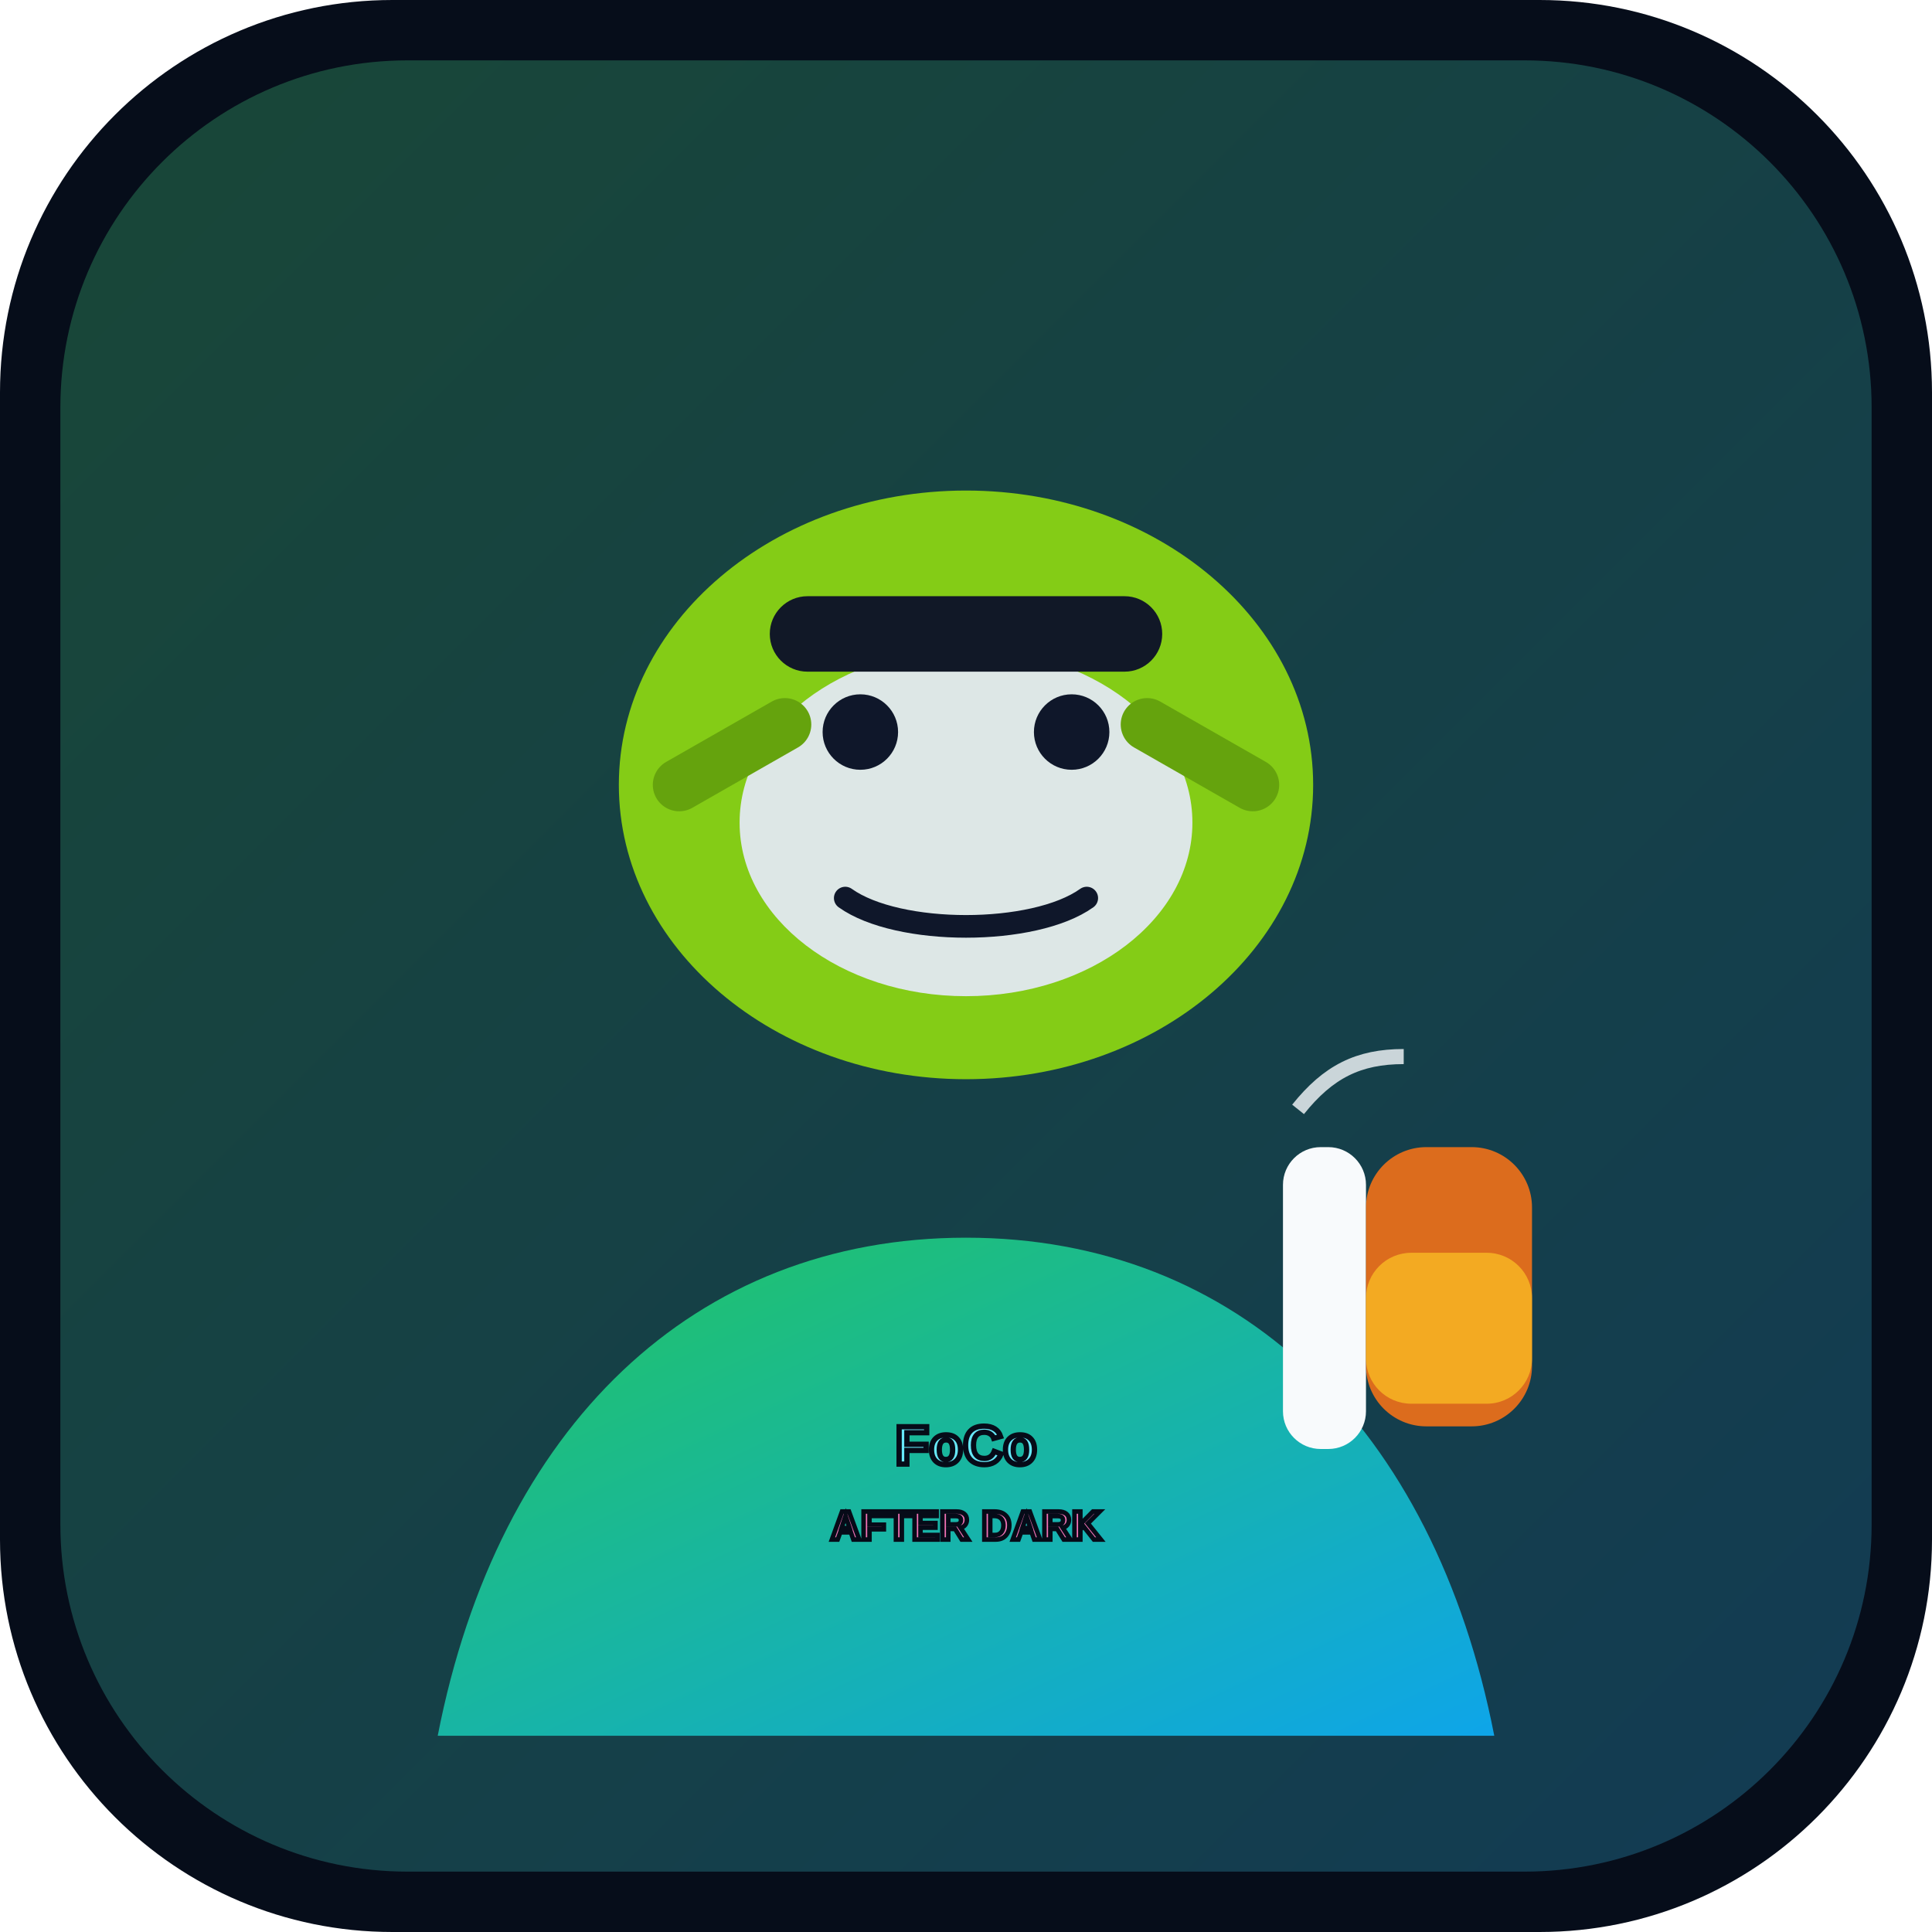
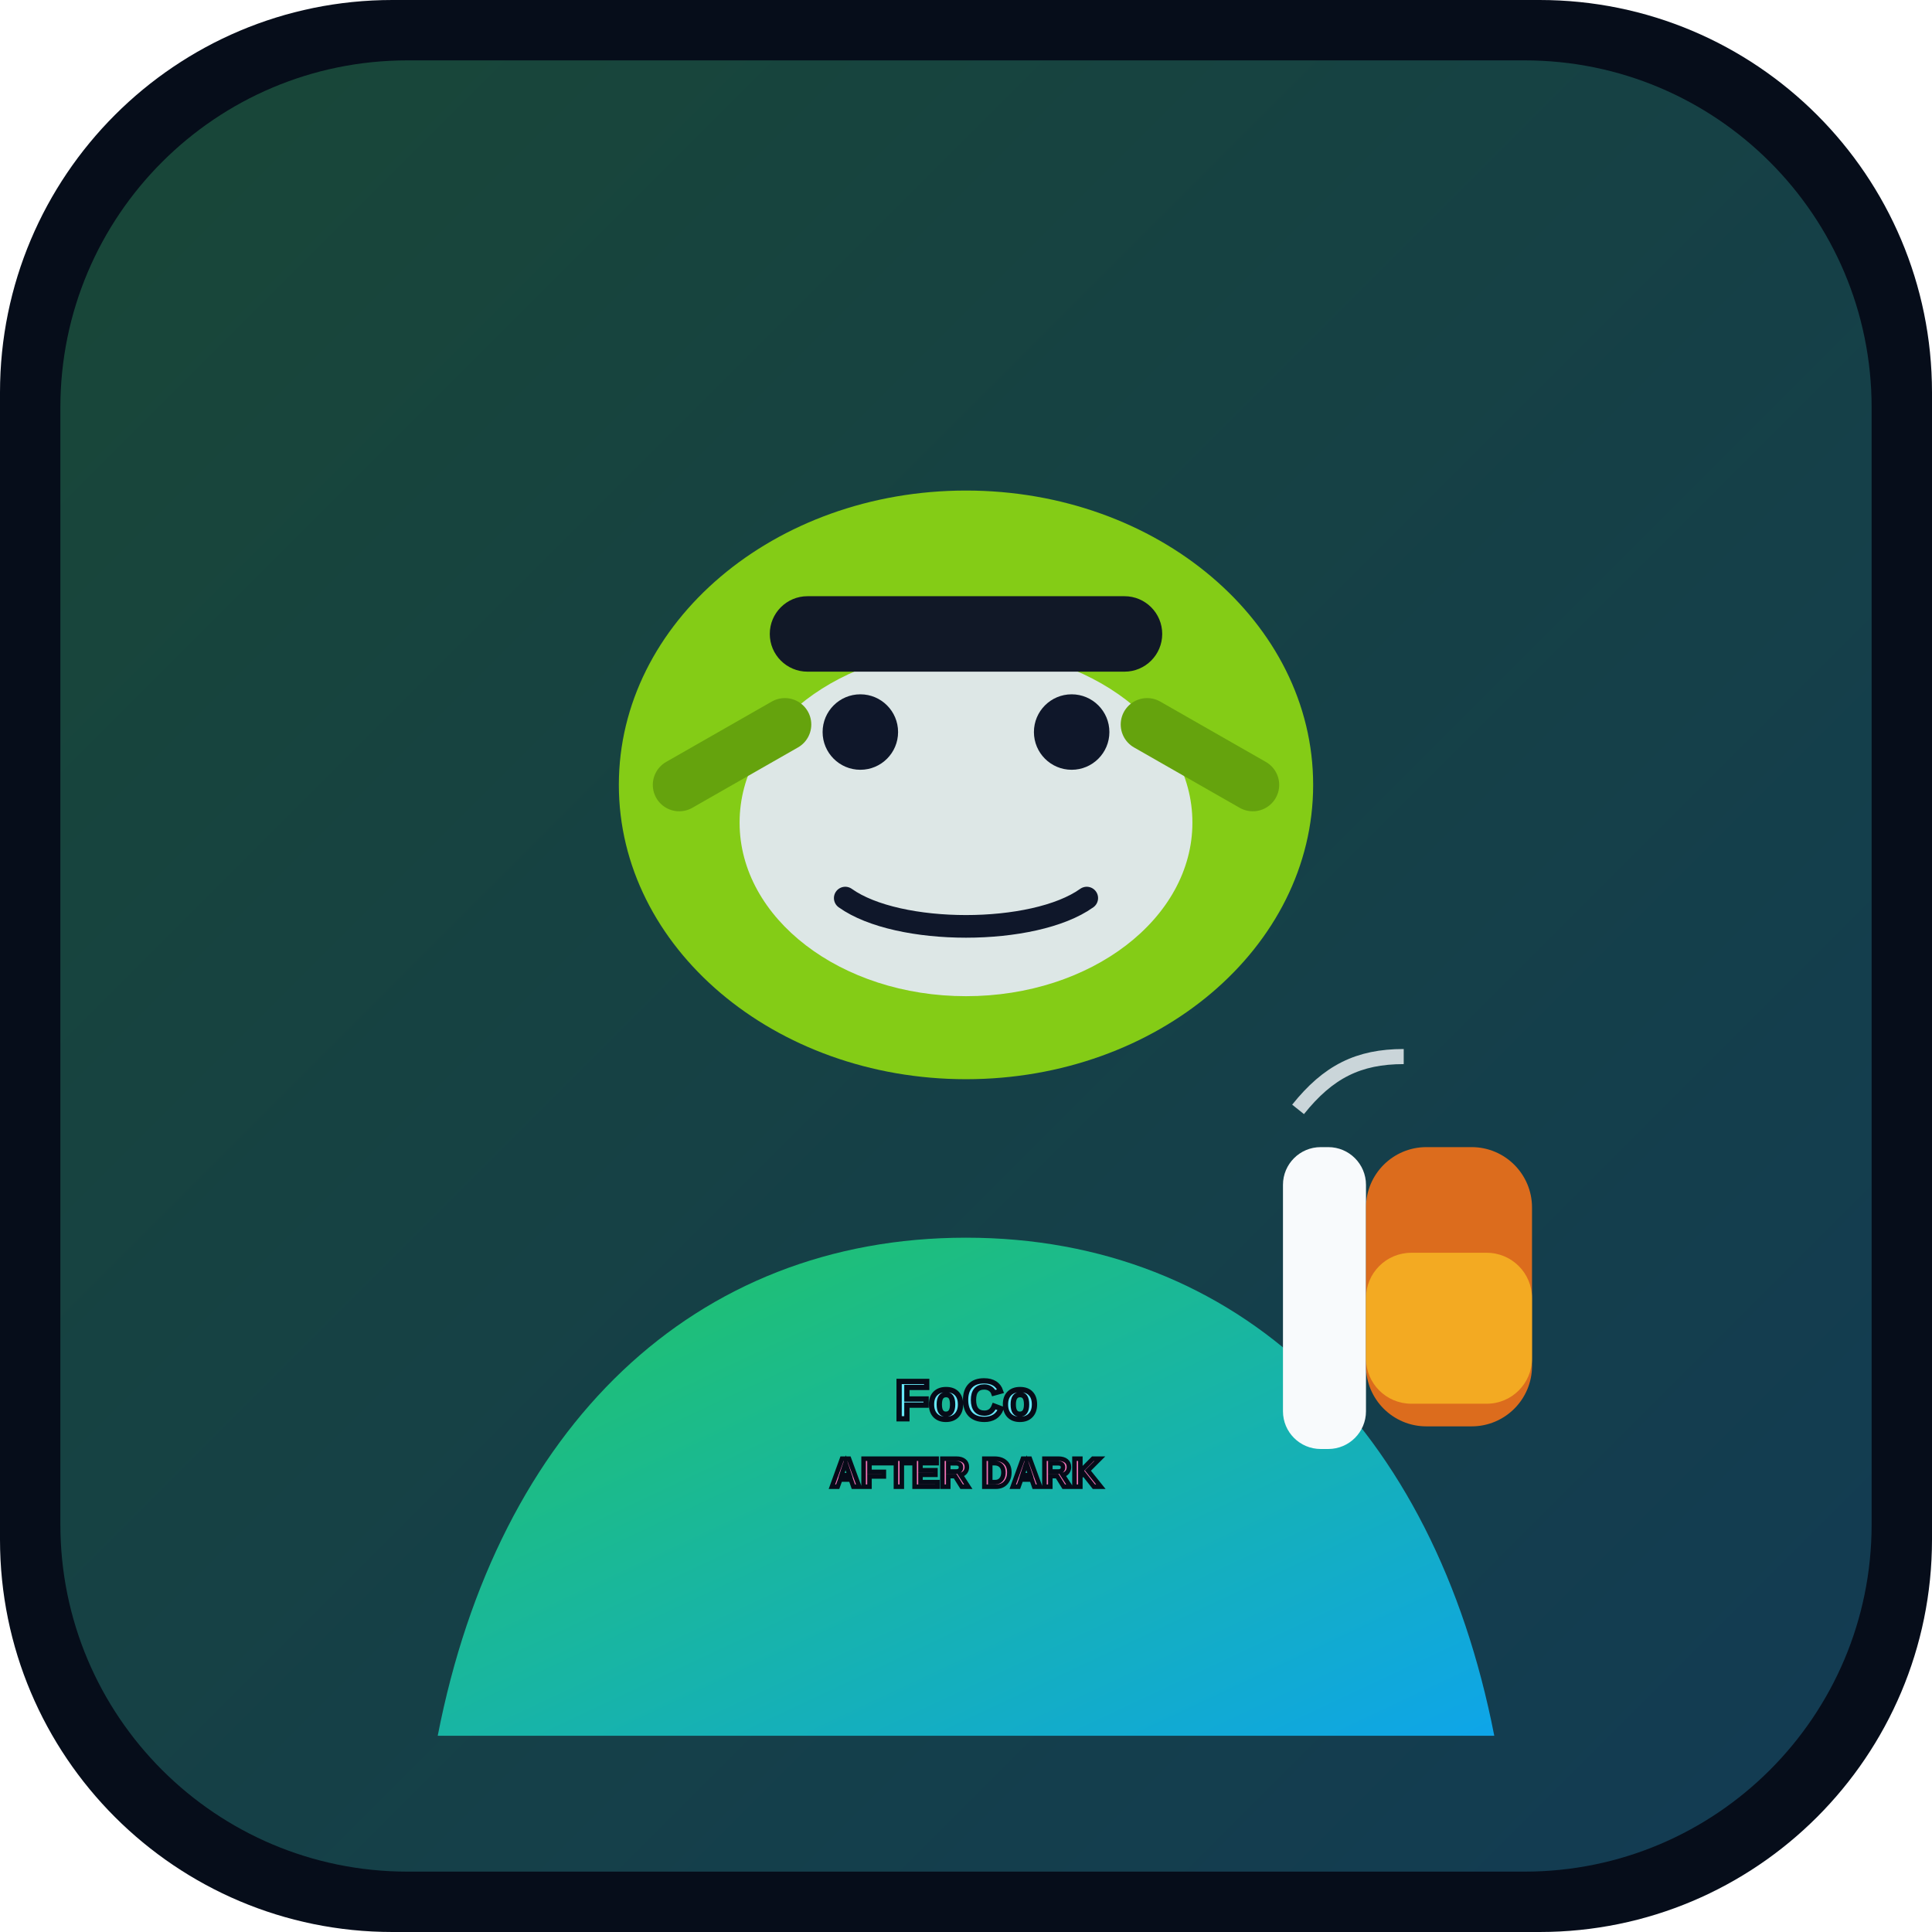
<svg xmlns="http://www.w3.org/2000/svg" viewBox="0 0 256 256" role="img" aria-label="Tipsy Tortoise">
  <defs>
    <linearGradient id="bg" x1="0" y1="0" x2="1" y2="1">
      <stop offset="0%" stop-color="#4ade80" stop-opacity="0.28" />
      <stop offset="100%" stop-color="#38bdf8" stop-opacity="0.26" />
    </linearGradient>
    <linearGradient id="shirt" x1="0" y1="0" x2="1" y2="1">
      <stop offset="0%" stop-color="#22c55e" />
      <stop offset="100%" stop-color="#0ea5e9" />
    </linearGradient>
  </defs>
  <rect width="256" height="256" rx="52" fill="#060d1a" />
  <rect x="8" y="8" width="240" height="240" rx="46" fill="url(#bg)" />
  <ellipse cx="128" cy="104" rx="46" ry="39" fill="#84cc16" />
  <ellipse cx="128" cy="109" rx="30" ry="23" fill="#e2e8f0" opacity="0.95" />
  <circle cx="114" cy="97" r="5" fill="#0f172a" />
  <circle cx="142" cy="97" r="5" fill="#0f172a" />
  <path d="M112 119c7 5 25 5 32 0" fill="none" stroke="#0f172a" stroke-width="3" stroke-linecap="round" />
  <path d="M90 104l14-8M166 104l-14-8" stroke="#65a30d" stroke-width="7" stroke-linecap="round" />
  <rect x="102" y="79" width="52" height="10" rx="5" fill="#111827" />
  <rect x="84" y="176" width="88" height="48" rx="13" fill="#0b1220" opacity="0.9" />
  <path d="M58 230c8-41 34-66 70-66s62 25 70 66" fill="url(#shirt)" />
-   <text x="128" y="194" text-anchor="middle" font-family="Arial, sans-serif" font-size="7.2" font-weight="700" fill="#67e8f9" stroke="#060b18" stroke-width="0.7" letter-spacing="0.10">FoCo</text>
-   <text x="128" y="204" text-anchor="middle" font-family="Arial, sans-serif" font-size="5.4" font-weight="700" fill="#f472b6" stroke="#060b18" stroke-width="0.6" letter-spacing="0.08">AFTER DARK</text>
+   <text x="128" y="188" text-anchor="middle" font-family="Arial, sans-serif" font-size="7.2" font-weight="700" fill="#67e8f9" stroke="#060b18" stroke-width="0.7" letter-spacing="0.10">FoCo</text>
+   <text x="128" y="197" text-anchor="middle" font-family="Arial, sans-serif" font-size="5.4" font-weight="700" fill="#f472b6" stroke="#060b18" stroke-width="0.6" letter-spacing="0.08">AFTER DARK</text>
  <rect x="170" y="152" width="11" height="40" rx="5" fill="#f8fafc" />
  <rect x="181" y="152" width="22" height="37" rx="8" fill="#f97316" opacity="0.87" />
  <rect x="181" y="166" width="22" height="20" rx="6" fill="#fbbf24" opacity="0.75" />
  <path d="M172 147c4-5 8-7 14-7" stroke="#f8fafc" stroke-width="2" fill="none" opacity="0.8" />
</svg>
